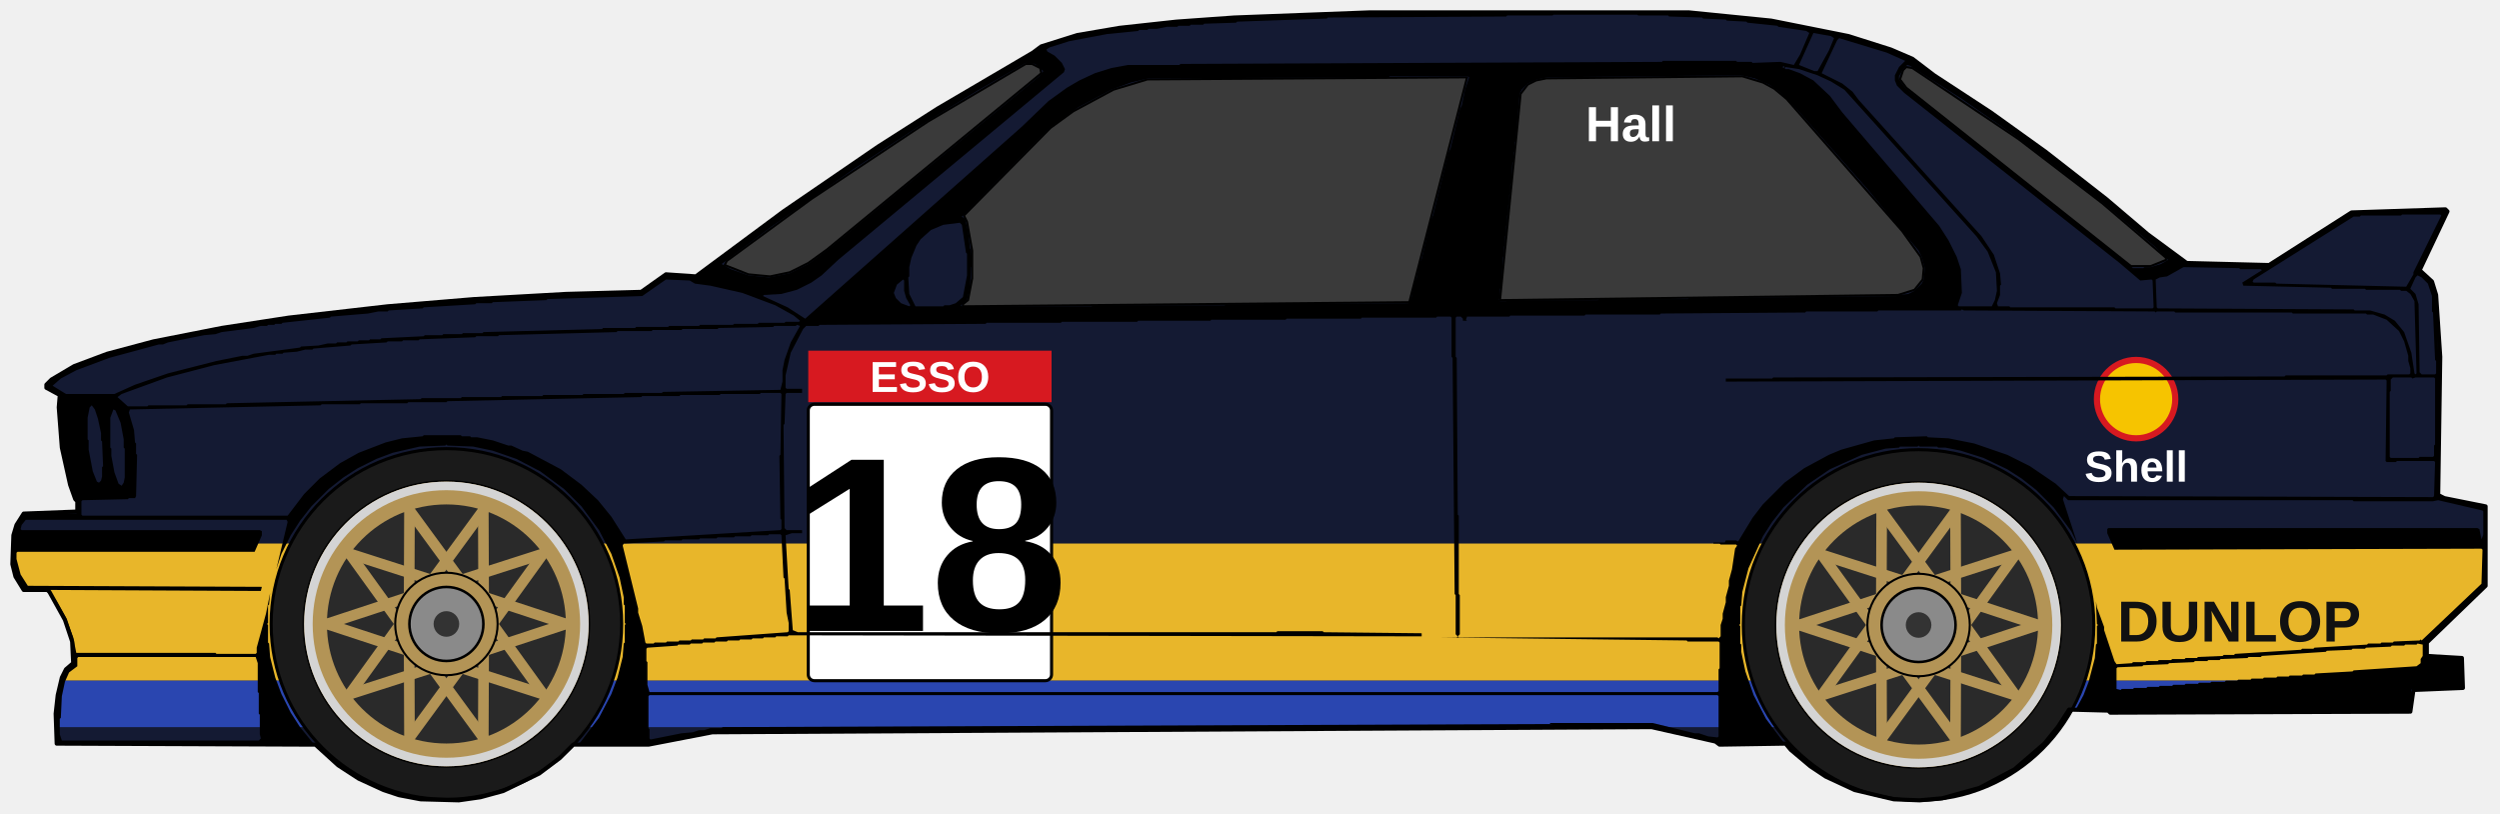
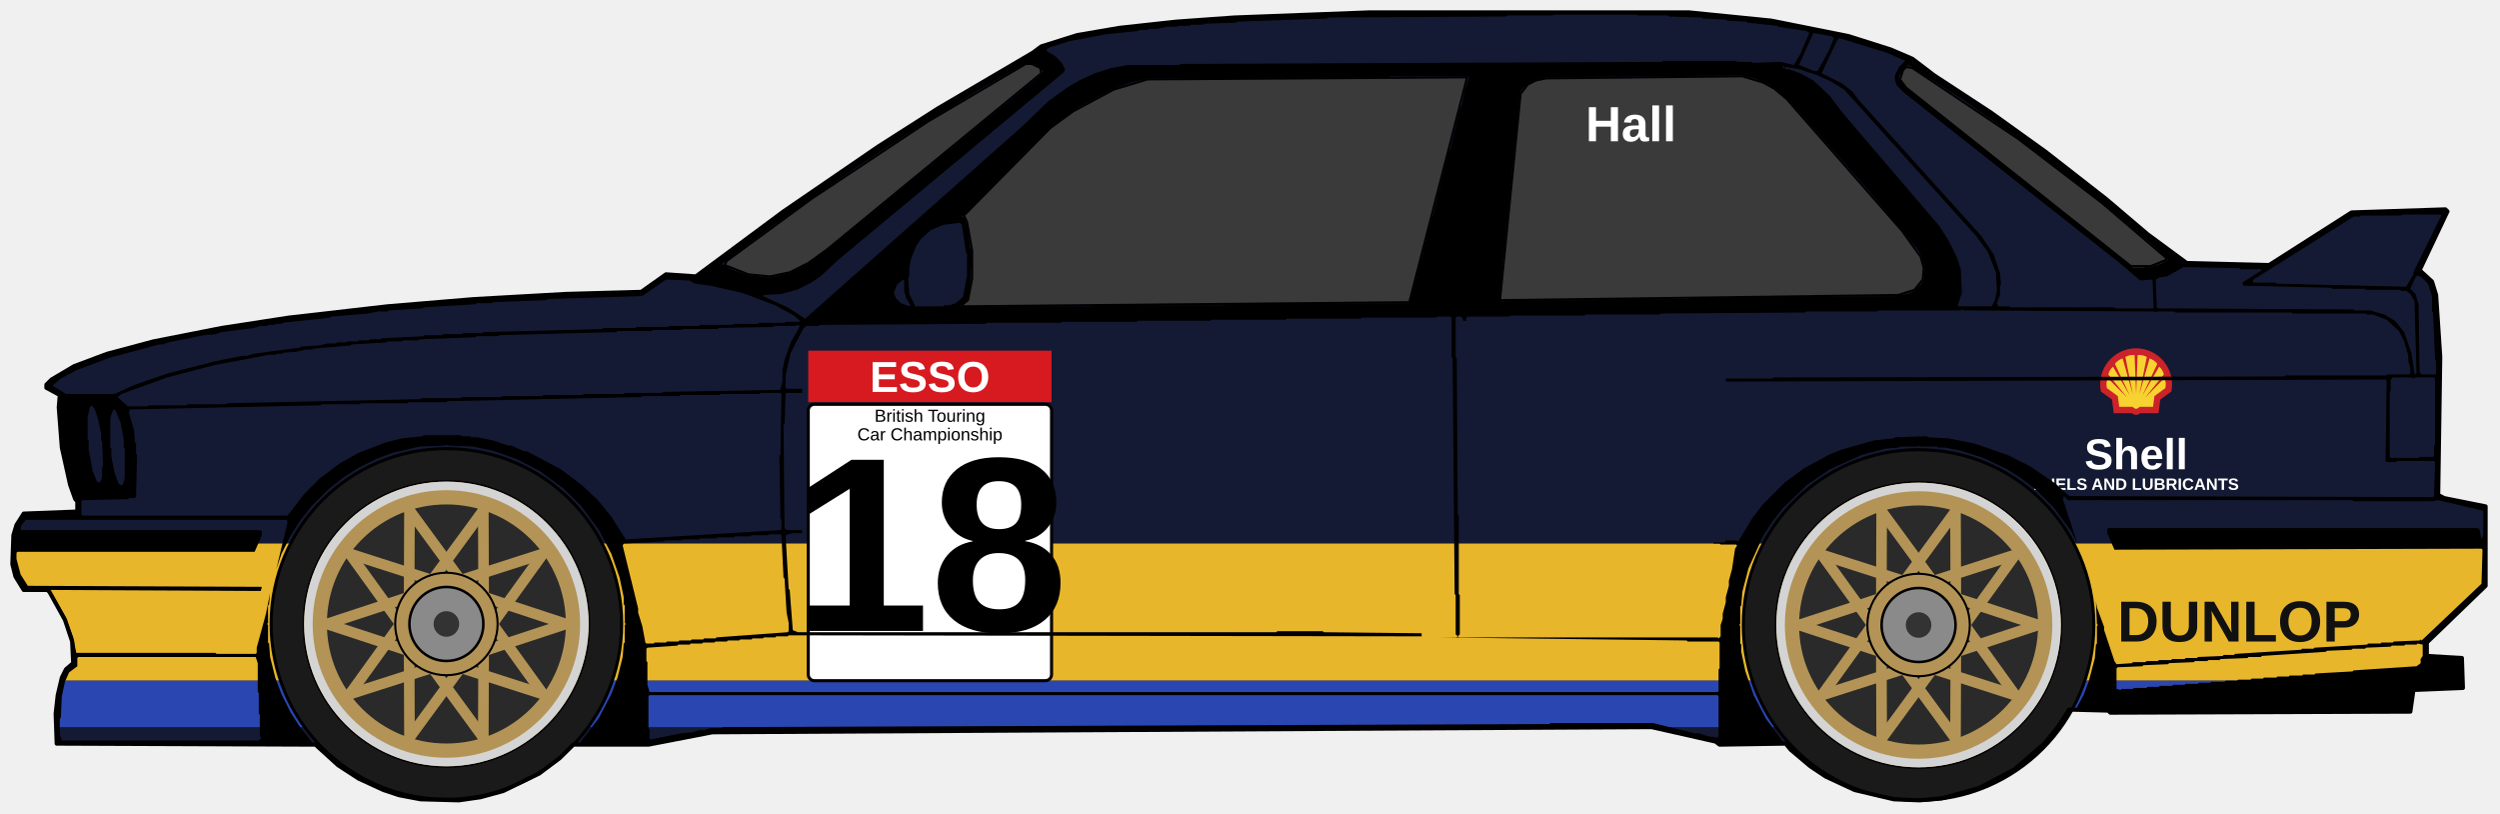
<svg xmlns="http://www.w3.org/2000/svg" viewBox="-12 -12 2424 789" width="2424" height="789">
  <defs>
    <clipPath id="body">
      <path d="M2362.0,193.0 L2360.0,191.0 L2269.0,194.0 L2189.0,245.0 L2109.0,243.0 L2071.0,215.0 L2031.0,181.0 L1972.0,135.0 L1919.0,97.0 L1864.0,61.0 L1843.0,45.0 L1822.0,36.0 L1781.0,23.0 L1706.0,8.0 L1626.0,0.0 L1317.0,0.0 L1185.0,5.0 L1129.0,9.0 L1074.0,15.0 L1033.0,22.0 L998.0,33.0 L990.0,39.0 L898.0,93.0 L840.0,130.0 L748.0,193.0 L663.0,256.0 L634.0,254.0 L610.0,271.0 L537.0,273.0 L448.0,278.0 L364.0,285.0 L268.0,296.0 L203.0,306.0 L137.0,319.0 L92.0,331.0 L60.0,343.0 L38.0,356.0 L33.0,361.0 L33.0,364.0 L46.0,371.0 L45.0,383.0 L48.0,422.0 L56.0,458.0 L61.0,472.0 L63.0,474.0 L63.0,484.0 L11.0,486.0 L4.0,497.0 L1.0,507.0 L0.0,535.0 L3.0,547.0 L11.0,560.0 L34.0,560.0 L36.0,562.0 L51.0,589.0 L58.0,610.0 L59.0,631.0 L52.0,637.0 L48.0,645.0 L44.0,662.0 L42.0,680.0 L43.0,709.0 L294.0,710.0 L316.0,730.0 L336.0,743.0 L360.0,754.0 L375.0,759.0 L396.0,763.0 L433.0,764.0 L454.0,761.0 L476.0,755.0 L511.0,738.0 L531.0,723.0 L544.0,710.0 L617.0,710.0 L679.0,698.0 L1590.0,693.0 L1652.0,707.0 L1656.0,710.0 L1720.0,709.0 L1725.0,715.0 L1744.0,731.0 L1759.0,741.0 L1787.0,754.0 L1825.0,763.0 L1850.0,764.0 L1872.0,762.0 L1908.0,752.0 L1942.0,734.0 L1971.0,709.0 L1984.0,693.0 L1995.0,676.0 L2033.0,677.0 L2035.0,679.0 L2326.0,678.0 L2329.0,657.0 L2377.0,655.0 L2376.0,626.0 L2342.0,624.0 L2342.0,611.0 L2399.0,556.0 L2399.0,479.0 L2359.0,471.0 L2353.0,468.0 L2355.0,334.0 L2351.0,274.0 L2347.0,261.0 L2335.0,250.0 Z" />
    </clipPath>
  </defs>
  <path d="M2362.0,193.0 L2360.0,191.0 L2269.0,194.0 L2189.0,245.0 L2109.0,243.0 L2071.0,215.0 L2031.0,181.0 L1972.0,135.0 L1919.0,97.0 L1864.0,61.0 L1843.0,45.0 L1822.0,36.0 L1781.0,23.0 L1706.0,8.0 L1626.0,0.0 L1317.0,0.0 L1185.0,5.0 L1129.0,9.0 L1074.0,15.0 L1033.0,22.0 L998.0,33.0 L990.0,39.0 L898.0,93.0 L840.0,130.0 L748.0,193.0 L663.0,256.0 L634.0,254.0 L610.0,271.0 L537.0,273.0 L448.0,278.0 L364.0,285.0 L268.0,296.0 L203.0,306.0 L137.0,319.0 L92.0,331.0 L60.0,343.0 L38.0,356.0 L33.0,361.0 L33.0,364.0 L46.0,371.0 L45.0,383.0 L48.0,422.0 L56.0,458.0 L61.0,472.0 L63.0,474.0 L63.0,484.0 L11.0,486.0 L4.0,497.0 L1.0,507.0 L0.0,535.0 L3.0,547.0 L11.0,560.0 L34.0,560.0 L36.0,562.0 L51.0,589.0 L58.0,610.0 L59.0,631.0 L52.0,637.0 L48.0,645.0 L44.0,662.0 L42.0,680.0 L43.0,709.0 L294.0,710.0 L316.0,730.0 L336.0,743.0 L360.0,754.0 L375.0,759.0 L396.0,763.0 L433.0,764.0 L454.0,761.0 L476.0,755.0 L511.0,738.0 L531.0,723.0 L544.0,710.0 L617.0,710.0 L679.0,698.0 L1590.0,693.0 L1652.0,707.0 L1656.0,710.0 L1720.0,709.0 L1725.0,715.0 L1744.0,731.0 L1759.0,741.0 L1787.0,754.0 L1825.0,763.0 L1850.0,764.0 L1872.0,762.0 L1908.0,752.0 L1942.0,734.0 L1971.0,709.0 L1984.0,693.0 L1995.0,676.0 L2033.0,677.0 L2035.0,679.0 L2326.0,678.0 L2329.0,657.0 L2377.0,655.0 L2376.0,626.0 L2342.0,624.0 L2342.0,611.0 L2399.0,556.0 L2399.0,479.0 L2359.0,471.0 L2353.0,468.0 L2355.0,334.0 L2351.0,274.0 L2347.0,261.0 L2335.0,250.0 Z" fill="#141a33" />
  <g clip-path="url(#body)">
    <rect x="0" y="515" width="2400" height="133" rx="0" fill="#e8b62a" />
    <rect x="0" y="648" width="2400" height="45" rx="0" fill="#2a46b0" />
    <rect x="772" y="328" width="236" height="50" rx="0" fill="#d71920" />
-     <circle cx="2060" cy="375" r="38" fill="#f6c400" stroke="#d71920" stroke-width="6" />
    <text x="890" y="368" font-family="Arial Black, Arial, Helvetica, sans-serif" font-size="42" font-weight="bold" font-style="normal" fill="#ffffff" text-anchor="middle" textLength="130" lengthAdjust="spacingAndGlyphs">ESSO</text>
-     <text x="2060" y="455" font-family="Arial, sans-serif" font-size="42" font-weight="bold" font-style="normal" fill="#ffffff" text-anchor="middle" textLength="115" lengthAdjust="spacingAndGlyphs">Shell</text>
+     <text x="2060" y="443" font-family="Arial, sans-serif" font-size="42" font-weight="bold" font-style="normal" fill="#ffffff" text-anchor="middle" textLength="115" lengthAdjust="spacingAndGlyphs">Shell</text>
    <text x="2160" y="610" font-family="Arial Black, Arial, Helvetica, sans-serif" font-size="56" font-weight="bold" font-style="normal" fill="#111" text-anchor="middle" textLength="270" lengthAdjust="spacingAndGlyphs">DUNLOP</text>
+     <text x="2060" y="463" font-family="Arial, sans-serif" font-size="16" font-weight="bold" font-style="normal" fill="#ffffff" text-anchor="middle" textLength="122" lengthAdjust="spacingAndGlyphs">FUELS AND LUBRICANTS</text>
+     <g>
+       <svg x="2024.00" y="324.60" width="72.00" height="66.80" viewBox="8.5 14.8 175.8 163.1" preserveAspectRatio="none">
+         <path d="M174.77 69.668c-4.326-10.225-10.422-19.271-18.221-27.136-7.801-7.8-16.846-13.896-27.006-18.222-10.617-4.522-21.695-6.751-33.165-6.751-11.536 0-22.547 2.229-33.166 6.751-10.16 4.326-19.271 10.422-27.07 18.222-7.865 7.865-13.896 16.911-18.222 27.136-4.457 10.553-6.685 21.63-6.685 33.101 0 5.637.524 11.273 1.704 17.107l26.283 18.941 4.129 32.314h42.932l2.556 1.572c2.229 1.705 4.654 2.49 7.538 2.49 2.819 0 5.31-.785 7.472-2.49l2.359-1.572H149.6l4.064-32.314 26.152-18.941c1.115-5.834 1.705-11.471 1.705-17.107 0-11.471-2.228-22.548-6.751-33.101z" fill-rule="evenodd" clip-rule="evenodd" fill="#cc2229" />
+         <path d="M162.186 79.369c-1.705-7.21-5.375-13.372-11.078-18.353l-39.916 68.757 35.328-75.377c-4.719-6.227-10.684-10.487-18.221-12.913l-24.449 85.471 17.895-88.945c-5.572-3.081-11.471-4.654-17.764-4.654l-3.998.262-3.539 92.549-3.736-92.549-3.933-.262c-6.292 0-12.257 1.573-17.763 4.654l17.697 88.945-24.251-85.47C56.92 43.91 50.825 48.17 46.237 54.397l35.525 75.377-40.114-68.757c-5.702 4.981-9.373 11.143-11.077 18.353l44.702 54.926-46.013-46.21c-2.098 4.72-3.146 9.636-3.146 14.683 0 2.818.328 5.832 1.114 9.045l25.825 18.877 3.409 25.365h31.396l4.457 3.408c1.246.852 2.557 1.246 4.064 1.311 1.442-.064 2.819-.459 3.933-1.311l4.719-3.408h31.527l3.213-25.365 25.758-18.877c.721-3.213 1.115-6.227 1.115-9.045 0-5.047-1.115-9.963-3.146-14.683l-45.75 46.208 44.438-54.925z" fill-rule="evenodd" clip-rule="evenodd" fill="#f6d330" />
+       </svg>
+     </g>
    <rect x="772" y="380" width="236" height="268" rx="6" fill="#ffffff" stroke="#000" stroke-width="3" />
    <text x="890.0" y="599.76" font-family="Arial Narrow, Arial, sans-serif" font-size="241.2" font-weight="bold" font-style="normal" fill="#000000" text-anchor="middle" textLength="188.8" lengthAdjust="spacingAndGlyphs">18</text>
  </g>
  <path d="M1411.0,63.0 L1101.0,65.0 L1068.0,75.0 L1029.0,96.0 L1007.0,112.0 L923.0,197.0 L926.0,203.0 L931.0,231.0 L931.0,258.0 L927.0,279.0 L922.0,283.0 L922.0,285.0 L1355.0,281.0 Z" fill="#3a3a3a" stroke="#000" stroke-width="2" />
  <path d="M1463.0,79.0 L1443.0,279.0 L1829.0,274.0 L1845.0,269.0 L1853.0,259.0 L1854.0,248.0 L1851.0,237.0 L1833.0,212.0 L1721.0,84.0 L1709.0,74.0 L1698.0,68.0 L1678.0,62.0 L1488.0,64.0 L1478.0,66.0 L1470.0,70.0 Z" fill="#3a3a3a" stroke="#000" stroke-width="2" />
  <path d="M1834.0,56.0 L1831.0,65.0 L1837.0,73.0 L2055.0,246.0 L2074.0,246.0 L2089.0,240.0 L2089.0,238.0 L2027.0,185.0 L1946.0,123.0 L1843.0,54.0 L1837.0,53.0 Z" fill="#3a3a3a" stroke="#000" stroke-width="2" />
  <path d="M997.0,54.0 L989.0,50.0 L983.0,50.0 L888.0,106.0 L775.0,181.0 L693.0,241.0 L691.0,245.0 L714.0,254.0 L735.0,256.0 L754.0,252.0 L772.0,243.0 L790.0,230.0 L998.0,59.0 Z" fill="#3a3a3a" stroke="#000" stroke-width="2" />
  <g clip-path="url(#body)">
+     <text x="890" y="397" font-family="Arial, sans-serif" font-size="17" font-weight="normal" font-style="normal" fill="#000" text-anchor="middle" textLength="150" lengthAdjust="spacingAndGlyphs">British Touring</text>
+     <text x="890" y="415" font-family="Arial, sans-serif" font-size="17" font-weight="normal" font-style="normal" fill="#000" text-anchor="middle" textLength="170" lengthAdjust="spacingAndGlyphs">Car Championship</text>
    <text x="1570" y="125" font-family="Arial, sans-serif" font-size="48" font-weight="bold" font-style="normal" fill="#ffffff" text-anchor="middle" textLength="136" lengthAdjust="spacingAndGlyphs">Hall</text>
  </g>
  <path fill="#000" fill-rule="evenodd" d="M2361.0,193.0 L2360.0,192.0 L2343.0,192.0 L2342.0,193.0 L2271.0,194.0 L2189.0,246.0 L2149.0,245.0 L2148.0,244.0 L2144.0,245.0 L2143.0,244.0 L2110.0,244.0 L2070.0,215.0 L2025.0,177.0 L1968.0,133.0 L1906.0,89.0 L1870.0,66.0 L1842.0,45.0 L1817.0,35.0 L1782.0,24.0 L1753.0,17.0 L1721.0,11.0 L1716.0,11.0 L1715.0,10.0 L1709.0,10.0 L1708.0,9.0 L1701.0,9.0 L1700.0,8.0 L1677.0,6.0 L1676.0,5.0 L1667.0,5.0 L1666.0,4.0 L1657.0,4.0 L1656.0,3.0 L1615.0,1.0 L1614.0,0.0 L1305.0,1.0 L1304.0,2.0 L1266.0,2.0 L1265.0,3.0 L1242.0,3.0 L1241.0,4.0 L1180.0,6.0 L1179.0,7.0 L1150.0,8.0 L1149.0,9.0 L1138.0,9.0 L1137.0,10.0 L1128.0,10.0 L1127.0,11.0 L1116.0,11.0 L1115.0,12.0 L1073.0,16.0 L1072.0,17.0 L1053.0,19.0 L1016.0,27.0 L996.0,35.0 L991.0,39.0 L901.0,92.0 L832.0,136.0 L742.0,198.0 L662.0,257.0 L633.0,255.0 L609.0,272.0 L532.0,274.0 L531.0,275.0 L512.0,275.0 L511.0,276.0 L494.0,276.0 L493.0,277.0 L476.0,277.0 L475.0,278.0 L459.0,278.0 L458.0,279.0 L418.0,281.0 L417.0,282.0 L394.0,283.0 L393.0,284.0 L383.0,284.0 L382.0,285.0 L372.0,285.0 L371.0,286.0 L361.0,286.0 L351.0,288.0 L323.0,290.0 L322.0,291.0 L297.0,293.0 L289.0,295.0 L282.0,295.0 L281.0,296.0 L274.0,296.0 L273.0,297.0 L239.0,301.0 L238.0,302.0 L226.0,303.0 L225.0,304.0 L196.0,308.0 L190.0,310.0 L185.0,310.0 L179.0,312.0 L174.0,312.0 L154.0,317.0 L145.0,318.0 L140.0,320.0 L136.0,320.0 L101.0,329.0 L62.0,343.0 L42.0,354.0 L33.0,363.0 L46.0,371.0 L46.0,391.0 L47.0,392.0 L47.0,407.0 L48.0,408.0 L49.0,424.0 L57.0,459.0 L61.0,470.0 L64.0,474.0 L64.0,484.0 L62.0,486.0 L12.0,486.0 L9.0,489.0 L4.0,499.0 L1.0,510.0 L1.0,518.0 L0.0,519.0 L1.0,536.0 L5.0,550.0 L11.0,559.0 L13.0,560.0 L35.0,560.0 L54.0,594.0 L58.0,607.0 L60.0,631.0 L53.0,637.0 L50.0,642.0 L46.0,655.0 L45.0,666.0 L44.0,667.0 L44.0,676.0 L43.0,677.0 L43.0,707.0 L44.0,709.0 L292.0,709.0 L279.0,693.0 L270.0,679.0 L261.0,661.0 L255.0,645.0 L250.0,625.0 L249.0,612.0 L248.0,611.0 L248.0,594.0 L247.0,593.0 L248.0,592.0 L248.0,575.0 L249.0,574.0 L250.0,563.0 L246.0,583.0 L237.0,616.0 L237.0,621.0 L236.0,622.0 L198.0,622.0 L197.0,621.0 L62.0,621.0 L59.0,606.0 L52.0,587.0 L43.0,571.0 L36.0,562.0 L37.0,560.0 L241.0,561.0 L242.0,557.0 L15.0,556.0 L8.0,545.0 L4.0,530.0 L4.0,524.0 L5.0,523.0 L235.0,523.0 L242.0,507.0 L242.0,503.0 L240.0,502.0 L9.0,502.0 L8.0,501.0 L9.0,497.0 L13.0,492.0 L266.0,492.0 L267.0,494.0 L256.0,540.0 L261.0,525.0 L270.0,507.0 L279.0,493.0 L290.0,479.0 L307.0,462.0 L321.0,451.0 L335.0,442.0 L353.0,433.0 L369.0,427.0 L395.0,421.0 L420.0,420.0 L421.0,419.0 L422.0,420.0 L447.0,421.0 L466.0,425.0 L489.0,433.0 L512.0,445.0 L535.0,462.0 L552.0,479.0 L569.0,502.0 L581.0,525.0 L589.0,548.0 L593.0,567.0 L593.0,574.0 L594.0,575.0 L594.0,592.0 L595.0,593.0 L594.0,594.0 L594.0,611.0 L593.0,612.0 L592.0,625.0 L587.0,645.0 L581.0,661.0 L569.0,684.0 L550.0,709.0 L618.0,709.0 L658.0,701.0 L663.0,701.0 L669.0,699.0 L674.0,699.0 L680.0,697.0 L960.0,696.0 L961.0,695.0 L1163.0,695.0 L1164.0,694.0 L1369.0,694.0 L1370.0,693.0 L1593.0,693.0 L1629.0,702.0 L1654.0,707.0 L1655.0,709.0 L1719.0,709.0 L1701.0,685.0 L1689.0,662.0 L1681.0,639.0 L1677.0,620.0 L1677.0,613.0 L1676.0,612.0 L1676.0,595.0 L1675.0,594.0 L1676.0,593.0 L1676.0,576.0 L1677.0,575.0 L1678.0,562.0 L1684.0,539.0 L1698.0,508.0 L1707.0,494.0 L1718.0,480.0 L1741.0,458.0 L1763.0,443.0 L1794.0,429.0 L1817.0,423.0 L1830.0,422.0 L1831.0,421.0 L1848.0,421.0 L1849.0,420.0 L1850.0,421.0 L1867.0,421.0 L1868.0,422.0 L1875.0,422.0 L1890.0,425.0 L1912.0,432.0 L1935.0,443.0 L1949.0,452.0 L1963.0,463.0 L1980.0,480.0 L1997.0,503.0 L2003.0,515.0 L1989.0,472.0 L1990.0,469.0 L1994.0,473.0 L2270.0,473.0 L2271.0,474.0 L2348.0,474.0 L2353.0,473.0 L2396.0,483.0 L2397.0,484.0 L2397.0,506.0 L2395.0,511.0 L2393.0,501.0 L2391.0,500.0 L2033.0,500.0 L2032.0,501.0 L2032.0,505.0 L2039.0,521.0 L2395.0,520.0 L2396.0,521.0 L2395.0,554.0 L2337.0,609.0 L2336.0,608.0 L2335.0,609.0 L2310.0,610.0 L2309.0,611.0 L2298.0,611.0 L2297.0,612.0 L2285.0,612.0 L2284.0,613.0 L2233.0,616.0 L2232.0,617.0 L2221.0,617.0 L2220.0,618.0 L2156.0,622.0 L2155.0,623.0 L2145.0,623.0 L2144.0,624.0 L2120.0,625.0 L2119.0,626.0 L2108.0,626.0 L2107.0,627.0 L2095.0,627.0 L2094.0,628.0 L2082.0,628.0 L2081.0,629.0 L2070.0,629.0 L2069.0,630.0 L2057.0,630.0 L2056.0,631.0 L2041.0,632.0 L2039.0,629.0 L2029.0,599.0 L2029.0,596.0 L2022.0,577.0 L2021.0,571.0 L2022.0,593.0 L2023.0,594.0 L2022.0,595.0 L2022.0,612.0 L2021.0,613.0 L2020.0,626.0 L2014.0,649.0 L2009.0,662.0 L2002.0,675.0 L2007.0,675.0 L2008.0,676.0 L2033.0,676.0 L2035.0,678.0 L2299.0,678.0 L2300.0,677.0 L2326.0,677.0 L2327.0,657.0 L2328.0,656.0 L2367.0,656.0 L2368.0,655.0 L2376.0,655.0 L2376.0,627.0 L2375.0,626.0 L2347.0,626.0 L2342.0,625.0 L2341.0,624.0 L2342.0,610.0 L2398.0,556.0 L2398.0,551.0 L2399.0,550.0 L2399.0,480.0 L2374.0,475.0 L2369.0,473.0 L2365.0,473.0 L2360.0,471.0 L2356.0,471.0 L2352.0,469.0 L2353.0,465.0 L2355.0,346.0 L2354.0,345.0 L2354.0,331.0 L2353.0,330.0 L2351.0,284.0 L2350.0,283.0 L2350.0,273.0 L2348.0,265.0 L2344.0,258.0 L2336.0,253.0 L2334.0,250.0 L2353.0,212.0 Z M617.0,663.0 L618.0,662.0 L1654.0,662.0 L1655.0,663.0 L1655.0,702.0 L1654.0,703.0 L1645.0,702.0 L1636.0,699.0 L1632.0,699.0 L1591.0,689.0 L1492.0,689.0 L1491.0,690.0 L689.0,693.0 L688.0,694.0 L677.0,694.0 L671.0,696.0 L666.0,696.0 L660.0,698.0 L649.0,699.0 L619.0,705.0 L618.0,704.0 L618.0,695.0 L617.0,694.0 Z M51.0,649.0 L55.0,640.0 L63.0,634.0 L63.0,626.0 L64.0,625.0 L236.0,625.0 L238.0,631.0 L238.0,659.0 L239.0,660.0 L239.0,680.0 L240.0,681.0 L240.0,700.0 L241.0,704.0 L239.0,706.0 L48.0,706.0 L46.0,700.0 L46.0,685.0 L47.0,684.0 L48.0,663.0 Z M2338.0,613.0 L2338.0,624.0 L2336.0,627.0 L2336.0,631.0 L2332.0,634.0 L2271.0,638.0 L2270.0,639.0 L2234.0,641.0 L2233.0,642.0 L2222.0,642.0 L2221.0,643.0 L2209.0,643.0 L2208.0,644.0 L2197.0,644.0 L2196.0,645.0 L2184.0,645.0 L2183.0,646.0 L2172.0,646.0 L2171.0,647.0 L2159.0,647.0 L2158.0,648.0 L2147.0,648.0 L2146.0,649.0 L2133.0,649.0 L2132.0,650.0 L2121.0,650.0 L2120.0,651.0 L2108.0,651.0 L2107.0,652.0 L2096.0,652.0 L2095.0,653.0 L2083.0,653.0 L2082.0,654.0 L2071.0,654.0 L2070.0,655.0 L2058.0,655.0 L2057.0,656.0 L2046.0,656.0 L2045.0,657.0 L2041.0,656.0 L2041.0,636.0 L2042.0,635.0 L2066.0,634.0 L2067.0,633.0 L2091.0,632.0 L2092.0,631.0 L2116.0,630.0 L2117.0,629.0 L2129.0,629.0 L2130.0,628.0 L2141.0,628.0 L2142.0,627.0 L2168.0,626.0 L2169.0,625.0 L2181.0,625.0 L2182.0,624.0 L2244.0,620.0 L2245.0,619.0 L2269.0,618.0 L2270.0,617.0 L2282.0,617.0 L2283.0,616.0 L2307.0,615.0 L2308.0,614.0 L2320.0,614.0 L2321.0,613.0 L2332.0,613.0 L2333.0,612.0 Z M746.0,507.0 L748.0,548.0 L749.0,549.0 L751.0,582.0 L753.0,592.0 L753.0,600.0 L752.0,601.0 L683.0,606.0 L682.0,607.0 L671.0,607.0 L670.0,608.0 L659.0,608.0 L658.0,609.0 L647.0,609.0 L646.0,610.0 L635.0,610.0 L634.0,611.0 L623.0,611.0 L622.0,612.0 L615.0,612.0 L614.0,611.0 L611.0,595.0 L607.0,582.0 L607.0,578.0 L592.0,517.0 L593.0,515.0 L632.0,513.0 L633.0,512.0 L649.0,512.0 L650.0,511.0 L666.0,511.0 L667.0,510.0 L683.0,510.0 L684.0,509.0 L700.0,509.0 L701.0,508.0 L716.0,508.0 L717.0,507.0 L733.0,507.0 L734.0,506.0 L745.0,506.0 Z M98.0,385.0 L100.0,386.0 L105.0,398.0 L108.0,414.0 L108.0,422.0 L109.0,423.0 L109.0,451.0 L108.0,456.0 L106.0,459.0 L103.0,457.0 L99.0,446.0 L96.0,430.0 L96.0,423.0 L95.0,422.0 L95.0,393.0 Z M77.0,381.0 L80.0,385.0 L83.0,394.0 L86.0,408.0 L86.0,415.0 L87.0,416.0 L88.0,440.0 L87.0,441.0 L87.0,450.0 L86.0,454.0 L84.0,456.0 L82.0,455.0 L78.0,445.0 L74.0,424.0 L74.0,415.0 L73.0,414.0 L73.0,393.0 L75.0,383.0 Z M746.0,370.0 L745.0,429.0 L744.0,430.0 L745.0,491.0 L746.0,492.0 L746.0,501.0 L745.0,502.0 L595.0,511.0 L581.0,489.0 L568.0,473.0 L552.0,458.0 L532.0,443.0 L500.0,426.0 L495.0,425.0 L484.0,420.0 L481.0,420.0 L466.0,415.0 L451.0,412.0 L445.0,412.0 L444.0,411.0 L436.0,411.0 L435.0,410.0 L399.0,410.0 L398.0,411.0 L378.0,413.0 L362.0,417.0 L336.0,427.0 L318.0,437.0 L298.0,452.0 L283.0,467.0 L267.0,488.0 L68.0,488.0 L67.0,487.0 L67.0,474.0 L68.0,473.0 L112.0,472.0 L113.0,471.0 L119.0,471.0 L120.0,469.0 L121.0,429.0 L120.0,428.0 L120.0,418.0 L119.0,417.0 L118.0,405.0 L113.0,388.0 L114.0,385.0 L299.0,381.0 L300.0,380.0 L337.0,380.0 L338.0,379.0 L383.0,379.0 L384.0,378.0 L421.0,378.0 L422.0,377.0 L610.0,373.0 L611.0,372.0 L647.0,372.0 L648.0,371.0 L686.0,371.0 L687.0,370.0 L725.0,370.0 L726.0,369.0 L745.0,369.0 Z M2309.0,354.0 L2327.0,354.0 L2328.0,355.0 L2331.0,354.0 L2349.0,354.0 L2350.0,355.0 L2350.0,419.0 L2349.0,420.0 L2349.0,430.0 L2348.0,431.0 L2335.0,431.0 L2334.0,432.0 L2307.0,432.0 L2306.0,431.0 L2306.0,368.0 L2307.0,367.0 L2307.0,356.0 Z M764.0,304.0 L755.0,320.0 L749.0,337.0 L747.0,347.0 L747.0,358.0 L745.0,366.0 L631.0,368.0 L630.0,369.0 L594.0,369.0 L593.0,370.0 L554.0,370.0 L553.0,371.0 L515.0,371.0 L514.0,372.0 L475.0,372.0 L474.0,373.0 L436.0,373.0 L435.0,374.0 L397.0,374.0 L396.0,375.0 L208.0,379.0 L207.0,380.0 L170.0,380.0 L169.0,381.0 L132.0,381.0 L131.0,382.0 L112.0,382.0 L102.0,373.0 L106.0,370.0 L150.0,354.0 L196.0,342.0 L249.0,332.0 L255.0,332.0 L256.0,331.0 L262.0,331.0 L263.0,330.0 L276.0,329.0 L284.0,327.0 L291.0,327.0 L292.0,326.0 L328.0,323.0 L329.0,322.0 L363.0,320.0 L364.0,319.0 L378.0,319.0 L379.0,318.0 L394.0,318.0 L395.0,317.0 L449.0,315.0 L450.0,314.0 L471.0,314.0 L472.0,313.0 L586.0,310.0 L587.0,309.0 L620.0,309.0 L621.0,308.0 L649.0,308.0 L650.0,307.0 L684.0,307.0 L685.0,306.0 L738.0,305.0 L739.0,304.0 L760.0,304.0 L761.0,303.0 Z M1656.0,611.0 L1656.0,636.0 L1655.0,637.0 L1655.0,658.0 L1654.0,659.0 L618.0,659.0 L616.0,652.0 L616.0,630.0 L615.0,629.0 L615.0,617.0 L616.0,616.0 L645.0,614.0 L646.0,613.0 L657.0,613.0 L658.0,612.0 L669.0,612.0 L670.0,611.0 L681.0,611.0 L682.0,610.0 L693.0,610.0 L694.0,609.0 L705.0,609.0 L706.0,608.0 L717.0,608.0 L718.0,607.0 L728.0,607.0 L729.0,606.0 L740.0,606.0 L741.0,605.0 L752.0,605.0 L753.0,604.0 L1367.0,605.0 L1367.0,602.0 L1272.0,601.0 L1271.0,600.0 L1227.0,600.0 L1226.0,601.0 L762.0,601.0 L757.0,599.0 L754.0,560.0 L753.0,559.0 L750.0,507.0 L756.0,505.0 L766.0,505.0 L766.0,502.0 L751.0,502.0 L749.0,500.0 L748.0,400.0 L749.0,399.0 L750.0,370.0 L751.0,369.0 L766.0,369.0 L766.0,365.0 L751.0,365.0 L750.0,364.0 L750.0,352.0 L755.0,330.0 L767.0,307.0 L770.0,304.0 L782.0,304.0 L783.0,303.0 L944.0,302.0 L945.0,301.0 L1017.0,301.0 L1018.0,300.0 L1091.0,300.0 L1092.0,299.0 L1162.0,299.0 L1163.0,298.0 L1235.0,298.0 L1236.0,297.0 L1308.0,297.0 L1309.0,296.0 L1381.0,296.0 L1382.0,295.0 L1395.0,295.0 L1396.0,296.0 L1396.0,334.0 L1397.0,335.0 L1399.0,564.0 L1400.0,565.0 L1400.0,603.0 L1402.0,605.0 L1401.0,606.0 L1382.0,606.0 L1624.0,609.0 L1625.0,610.0 L1655.0,610.0 Z M2350.0,436.0 L2349.0,469.0 L2348.0,470.0 L1995.0,469.0 L1982.0,457.0 L1957.0,440.0 L1935.0,429.0 L1903.0,418.0 L1878.0,413.0 L1858.0,412.0 L1857.0,411.0 L1826.0,412.0 L1825.0,413.0 L1806.0,415.0 L1774.0,424.0 L1762.0,429.0 L1738.0,442.0 L1719.0,456.0 L1698.0,477.0 L1688.0,490.0 L1674.0,513.0 L1672.0,512.0 L1662.0,512.0 L1661.0,514.0 L1650.0,514.0 L1650.0,515.0 L1656.0,515.0 L1657.0,516.0 L1672.0,516.0 L1673.0,517.0 L1671.0,520.0 L1668.0,540.0 L1665.0,551.0 L1665.0,556.0 L1662.0,567.0 L1662.0,572.0 L1659.0,583.0 L1659.0,588.0 L1657.0,594.0 L1657.0,605.0 L1655.0,607.0 L1654.0,606.0 L1403.0,606.0 L1402.0,605.0 L1404.0,603.0 L1404.0,565.0 L1403.0,564.0 L1403.0,488.0 L1402.0,487.0 L1401.0,335.0 L1400.0,334.0 L1400.0,296.0 L1401.0,295.0 L1405.0,295.0 L1407.0,297.0 L1407.0,299.0 L1411.0,299.0 L1410.0,298.0 L1411.0,295.0 L1452.0,295.0 L1453.0,294.0 L1525.0,294.0 L1526.0,293.0 L1598.0,293.0 L1599.0,292.0 L1739.0,291.0 L1740.0,290.0 L1809.0,290.0 L1810.0,289.0 L1890.0,289.0 L1891.0,288.0 L1893.0,289.0 L2078.0,290.0 L2079.0,291.0 L2080.0,290.0 L2097.0,290.0 L2098.0,291.0 L2211.0,291.0 L2212.0,292.0 L2283.0,292.0 L2284.0,293.0 L2290.0,293.0 L2303.0,298.0 L2315.0,309.0 L2320.0,319.0 L2324.0,333.0 L2324.0,338.0 L2326.0,345.0 L2326.0,350.0 L2325.0,351.0 L2304.0,351.0 L2303.0,352.0 L2205.0,352.0 L2204.0,353.0 L1708.0,354.0 L1707.0,355.0 L1662.0,355.0 L1662.0,358.0 L2302.0,356.0 L2303.0,357.0 L2302.0,435.0 L2303.0,436.0 L2312.0,436.0 L2313.0,435.0 L2349.0,435.0 Z M864.0,259.0 L865.0,260.0 L865.0,270.0 L867.0,277.0 L871.0,284.0 L870.0,285.0 L862.0,282.0 L857.0,277.0 L855.0,272.0 L858.0,264.0 Z M764.0,299.0 L763.0,300.0 L750.0,300.0 L749.0,301.0 L724.0,301.0 L723.0,302.0 L700.0,302.0 L699.0,303.0 L667.0,303.0 L666.0,304.0 L637.0,304.0 L636.0,305.0 L605.0,305.0 L604.0,306.0 L573.0,306.0 L572.0,307.0 L457.0,310.0 L456.0,311.0 L437.0,311.0 L436.0,312.0 L418.0,312.0 L417.0,313.0 L400.0,313.0 L399.0,314.0 L358.0,316.0 L357.0,317.0 L347.0,317.0 L346.0,318.0 L336.0,318.0 L335.0,319.0 L325.0,319.0 L324.0,320.0 L315.0,320.0 L314.0,321.0 L306.0,321.0 L297.0,323.0 L280.0,324.0 L279.0,325.0 L234.0,331.0 L228.0,333.0 L223.0,333.0 L198.0,338.0 L151.0,350.0 L119.0,361.0 L99.0,370.0 L52.0,370.0 L39.0,362.0 L47.0,355.0 L62.0,347.0 L94.0,335.0 L142.0,322.0 L146.0,322.0 L151.0,320.0 L186.0,313.0 L197.0,312.0 L203.0,310.0 L234.0,306.0 L241.0,304.0 L247.0,304.0 L248.0,303.0 L254.0,303.0 L255.0,302.0 L261.0,302.0 L262.0,301.0 L308.0,296.0 L309.0,295.0 L345.0,292.0 L355.0,290.0 L364.0,290.0 L365.0,289.0 L398.0,287.0 L399.0,286.0 L449.0,283.0 L450.0,282.0 L465.0,282.0 L466.0,281.0 L518.0,279.0 L519.0,278.0 L611.0,275.0 L634.0,259.0 L657.0,260.0 L662.0,263.0 L677.0,265.0 L708.0,272.0 L740.0,284.0 L758.0,294.0 Z M2333.0,255.0 L2337.0,257.0 L2343.0,263.0 L2347.0,275.0 L2347.0,290.0 L2348.0,291.0 L2350.0,337.0 L2351.0,338.0 L2351.0,350.0 L2350.0,351.0 L2337.0,351.0 L2335.0,349.0 L2334.0,283.0 L2331.0,273.0 L2326.0,268.0 L2331.0,257.0 Z M2079.0,259.0 L2083.0,257.0 L2090.0,256.0 L2106.0,247.0 L2160.0,248.0 L2161.0,249.0 L2181.0,249.0 L2182.0,250.0 L2163.0,262.0 L2164.0,265.0 L2249.0,267.0 L2250.0,268.0 L2282.0,268.0 L2283.0,269.0 L2316.0,269.0 L2317.0,270.0 L2322.0,270.0 L2326.0,273.0 L2330.0,280.0 L2332.0,350.0 L2331.0,351.0 L2330.0,350.0 L2327.0,330.0 L2320.0,310.0 L2311.0,299.0 L2301.0,293.0 L2287.0,289.0 L2272.0,289.0 L2271.0,288.0 L2081.0,287.0 L2080.0,286.0 Z M919.0,204.0 L921.0,206.0 L925.0,233.0 L926.0,234.0 L926.0,255.0 L922.0,276.0 L915.0,282.0 L909.0,284.0 L904.0,284.0 L903.0,285.0 L876.0,285.0 L870.0,273.0 L869.0,257.0 L870.0,256.0 L870.0,247.0 L872.0,238.0 L877.0,226.0 L881.0,220.0 L891.0,211.0 L903.0,206.0 Z M2356.0,197.0 L2329.0,252.0 L2329.0,254.0 L2322.0,266.0 L2196.0,263.0 L2195.0,262.0 L2174.0,262.0 L2173.0,261.0 L2174.0,259.0 L2271.0,198.0 L2277.0,198.0 L2278.0,197.0 L2317.0,197.0 L2318.0,196.0 L2355.0,196.0 Z M1413.0,63.0 L1409.0,75.0 L1406.0,90.0 L1404.0,94.0 L1395.0,132.0 L1393.0,136.0 L1378.0,197.0 L1376.0,201.0 L1367.0,239.0 L1365.0,243.0 L1362.0,258.0 L1360.0,262.0 L1357.0,277.0 L1354.0,282.0 L1177.0,283.0 L1176.0,284.0 L1048.0,284.0 L1047.0,285.0 L921.0,285.0 L920.0,284.0 L926.0,279.0 L929.0,266.0 L930.0,247.0 L931.0,246.0 L930.0,230.0 L929.0,229.0 L927.0,212.0 L924.0,200.0 L921.0,198.0 L1006.0,112.0 L1034.0,92.0 L1066.0,75.0 L1085.0,68.0 L1102.0,64.0 L1335.0,63.0 L1336.0,62.0 L1412.0,62.0 Z M1462.0,79.0 L1464.0,75.0 L1470.0,69.0 L1479.0,65.0 L1489.0,63.0 L1677.0,61.0 L1690.0,64.0 L1704.0,70.0 L1714.0,77.0 L1731.0,94.0 L1800.0,172.0 L1849.0,231.0 L1852.0,237.0 L1855.0,248.0 L1854.0,259.0 L1852.0,263.0 L1845.0,270.0 L1839.0,273.0 L1829.0,274.0 L1828.0,275.0 L1626.0,277.0 L1625.0,278.0 L1539.0,278.0 L1538.0,279.0 L1450.0,279.0 L1449.0,280.0 L1443.0,280.0 L1442.0,278.0 L1443.0,277.0 L1443.0,268.0 L1444.0,267.0 L1446.0,237.0 L1447.0,236.0 L1447.0,227.0 L1448.0,226.0 L1448.0,217.0 L1449.0,216.0 L1449.0,207.0 L1450.0,206.0 L1450.0,197.0 L1451.0,196.0 L1451.0,187.0 L1452.0,186.0 L1452.0,177.0 L1453.0,176.0 L1453.0,167.0 L1454.0,166.0 L1455.0,146.0 L1456.0,145.0 L1456.0,136.0 L1457.0,135.0 L1457.0,126.0 L1458.0,125.0 Z M1720.0,53.0 L1733.0,55.0 L1751.0,61.0 L1764.0,67.0 L1777.0,75.0 L1905.0,217.0 L1916.0,232.0 L1924.0,252.0 L1925.0,270.0 L1923.0,279.0 L1920.0,285.0 L1888.0,285.0 L1887.0,284.0 L1891.0,272.0 L1890.0,249.0 L1886.0,237.0 L1878.0,221.0 L1869.0,207.0 L1775.0,97.0 L1763.0,81.0 L1747.0,66.0 L1734.0,59.0 L1723.0,55.0 L1720.0,55.0 L1719.0,54.0 Z M1717.0,53.0 L1718.0,52.0 L1719.0,53.0 L1718.0,54.0 Z M1834.0,55.0 L1838.0,51.0 L1841.0,52.0 L1891.0,84.0 L1943.0,120.0 L2028.0,185.0 L2078.0,227.0 L2091.0,240.0 L2084.0,244.0 L2074.0,247.0 L2068.0,247.0 L2067.0,248.0 L2057.0,248.0 L1836.0,73.0 L1830.0,65.0 L1830.0,62.0 Z M1000.0,57.0 L996.0,62.0 L791.0,230.0 L772.0,244.0 L754.0,253.0 L734.0,257.0 L714.0,255.0 L697.0,249.0 L688.0,244.0 L736.0,208.0 L816.0,152.0 L877.0,112.0 L936.0,76.0 L983.0,49.0 L992.0,50.0 Z M1770.0,27.0 L1772.0,25.0 L1818.0,39.0 L1836.0,47.0 L1830.0,53.0 L1826.0,61.0 L1826.0,66.0 L1828.0,71.0 L1835.0,78.0 L2044.0,243.0 L2064.0,260.0 L2075.0,259.0 L2076.0,260.0 L2077.0,286.0 L2076.0,287.0 L2040.0,287.0 L2039.0,286.0 L1938.0,286.0 L1937.0,285.0 L1926.0,285.0 L1925.0,282.0 L1928.0,274.0 L1928.0,265.0 L1929.0,264.0 L1928.0,253.0 L1922.0,235.0 L1910.0,217.0 L1791.0,85.0 L1785.0,77.0 L1775.0,69.0 L1755.0,59.0 Z M1747.0,20.0 L1764.0,23.0 L1767.0,25.0 L1762.0,37.0 L1751.0,57.0 L1748.0,57.0 L1733.0,51.0 Z M1743.0,20.0 L1734.0,41.0 L1728.0,51.0 L1715.0,48.0 L1688.0,49.0 L1687.0,48.0 L1673.0,48.0 L1672.0,47.0 L1601.0,47.0 L1600.0,48.0 L1133.0,50.0 L1132.0,51.0 L1082.0,51.0 L1066.0,54.0 L1050.0,59.0 L1035.0,66.0 L1023.0,73.0 L1005.0,86.0 L979.0,111.0 L769.0,297.0 L752.0,286.0 L728.0,275.0 L729.0,274.0 L746.0,273.0 L761.0,269.0 L775.0,262.0 L785.0,255.0 L801.0,240.0 L1020.0,58.0 L1021.0,55.0 L1018.0,49.0 L1011.0,42.0 L1004.0,38.0 L1003.0,36.0 L1006.0,34.0 L1025.0,28.0 L1062.0,21.0 L1092.0,18.0 L1093.0,17.0 L1101.0,17.0 L1102.0,16.0 L1110.0,16.0 L1120.0,14.0 L1130.0,14.0 L1131.0,13.0 L1142.0,13.0 L1143.0,12.0 L1155.0,12.0 L1156.0,11.0 L1187.0,10.0 L1188.0,9.0 L1275.0,6.0 L1276.0,5.0 L1449.0,4.0 L1450.0,3.0 L1494.0,3.0 L1495.0,2.0 L1576.0,2.0 L1577.0,3.0 L1606.0,3.0 L1607.0,4.0 L1639.0,5.0 L1640.0,6.0 L1662.0,7.0 L1663.0,8.0 L1682.0,9.0 L1683.0,10.0 L1712.0,13.0 L1713.0,14.0 L1740.0,18.0 Z" />
  <circle cx="421.0" cy="593.0" r="170.0" fill="#1a1a1a" stroke="#000" stroke-width="3" />
  <circle cx="421.0" cy="593.0" r="138.0" fill="#2a2a2a" stroke="#000" stroke-width="3" />
  <line x1="536.9" y1="593.0" x2="413.2" y2="633.7" stroke="#b39456" stroke-width="10.3" stroke-linecap="round" />
  <line x1="536.9" y1="593.0" x2="413.2" y2="552.3" stroke="#b39456" stroke-width="10.3" stroke-linecap="round" />
  <line x1="514.8" y1="661.1" x2="390.8" y2="621.3" stroke="#b39456" stroke-width="10.3" stroke-linecap="round" />
  <line x1="514.8" y1="661.1" x2="438.6" y2="555.5" stroke="#b39456" stroke-width="10.3" stroke-linecap="round" />
  <line x1="456.8" y1="703.2" x2="379.9" y2="598.2" stroke="#b39456" stroke-width="10.3" stroke-linecap="round" />
  <line x1="456.8" y1="703.2" x2="457.3" y2="573.1" stroke="#b39456" stroke-width="10.3" stroke-linecap="round" />
  <line x1="385.2" y1="703.2" x2="384.7" y2="573.1" stroke="#b39456" stroke-width="10.3" stroke-linecap="round" />
  <line x1="385.2" y1="703.2" x2="462.1" y2="598.2" stroke="#b39456" stroke-width="10.3" stroke-linecap="round" />
  <line x1="327.2" y1="661.1" x2="403.4" y2="555.5" stroke="#b39456" stroke-width="10.3" stroke-linecap="round" />
  <line x1="327.2" y1="661.1" x2="451.2" y2="621.3" stroke="#b39456" stroke-width="10.3" stroke-linecap="round" />
  <line x1="305.1" y1="593.0" x2="428.8" y2="552.3" stroke="#b39456" stroke-width="10.3" stroke-linecap="round" />
  <line x1="305.1" y1="593.0" x2="428.8" y2="633.7" stroke="#b39456" stroke-width="10.3" stroke-linecap="round" />
  <line x1="327.2" y1="524.9" x2="451.2" y2="564.7" stroke="#b39456" stroke-width="10.3" stroke-linecap="round" />
  <line x1="327.2" y1="524.9" x2="403.4" y2="630.5" stroke="#b39456" stroke-width="10.3" stroke-linecap="round" />
  <line x1="385.2" y1="482.8" x2="462.1" y2="587.8" stroke="#b39456" stroke-width="10.3" stroke-linecap="round" />
  <line x1="385.2" y1="482.8" x2="384.7" y2="612.9" stroke="#b39456" stroke-width="10.3" stroke-linecap="round" />
  <line x1="456.8" y1="482.8" x2="457.3" y2="612.9" stroke="#b39456" stroke-width="10.3" stroke-linecap="round" />
  <line x1="456.8" y1="482.8" x2="379.9" y2="587.8" stroke="#b39456" stroke-width="10.3" stroke-linecap="round" />
  <line x1="514.8" y1="524.9" x2="438.6" y2="630.5" stroke="#b39456" stroke-width="10.3" stroke-linecap="round" />
  <line x1="514.8" y1="524.9" x2="390.8" y2="564.7" stroke="#b39456" stroke-width="10.3" stroke-linecap="round" />
  <circle cx="421.0" cy="593.0" r="126.96" fill="none" stroke="#b39456" stroke-width="22.1" />
  <circle cx="421.0" cy="593.0" r="49.68" fill="#b39456" stroke="#000" stroke-width="2" />
  <circle cx="421.0" cy="593.0" r="133.86" fill="none" stroke="#d4d4d4" stroke-width="8.3" />
  <circle cx="421.0" cy="593.0" r="35.88" fill="#8a8a8a" stroke="#000" stroke-width="2.5" />
  <circle cx="421.0" cy="593.0" r="12.42" fill="#333" />
  <circle cx="1849.0" cy="594.0" r="170.0" fill="#1a1a1a" stroke="#000" stroke-width="3" />
  <circle cx="1849.0" cy="594.0" r="138.0" fill="#2a2a2a" stroke="#000" stroke-width="3" />
  <line x1="1964.9" y1="594.0" x2="1841.2" y2="634.7" stroke="#b39456" stroke-width="10.3" stroke-linecap="round" />
  <line x1="1964.9" y1="594.0" x2="1841.2" y2="553.3" stroke="#b39456" stroke-width="10.3" stroke-linecap="round" />
  <line x1="1942.8" y1="662.1" x2="1818.8" y2="622.3" stroke="#b39456" stroke-width="10.3" stroke-linecap="round" />
  <line x1="1942.8" y1="662.1" x2="1866.6" y2="556.5" stroke="#b39456" stroke-width="10.3" stroke-linecap="round" />
  <line x1="1884.8" y1="704.2" x2="1807.9" y2="599.2" stroke="#b39456" stroke-width="10.3" stroke-linecap="round" />
  <line x1="1884.8" y1="704.2" x2="1885.3" y2="574.1" stroke="#b39456" stroke-width="10.3" stroke-linecap="round" />
  <line x1="1813.2" y1="704.2" x2="1812.7" y2="574.1" stroke="#b39456" stroke-width="10.3" stroke-linecap="round" />
  <line x1="1813.2" y1="704.2" x2="1890.1" y2="599.2" stroke="#b39456" stroke-width="10.3" stroke-linecap="round" />
  <line x1="1755.2" y1="662.1" x2="1831.4" y2="556.5" stroke="#b39456" stroke-width="10.3" stroke-linecap="round" />
  <line x1="1755.2" y1="662.1" x2="1879.2" y2="622.3" stroke="#b39456" stroke-width="10.3" stroke-linecap="round" />
  <line x1="1733.1" y1="594.0" x2="1856.8" y2="553.3" stroke="#b39456" stroke-width="10.3" stroke-linecap="round" />
  <line x1="1733.1" y1="594.0" x2="1856.8" y2="634.7" stroke="#b39456" stroke-width="10.3" stroke-linecap="round" />
  <line x1="1755.2" y1="525.9" x2="1879.2" y2="565.7" stroke="#b39456" stroke-width="10.3" stroke-linecap="round" />
  <line x1="1755.2" y1="525.9" x2="1831.4" y2="631.5" stroke="#b39456" stroke-width="10.3" stroke-linecap="round" />
  <line x1="1813.2" y1="483.8" x2="1890.1" y2="588.8" stroke="#b39456" stroke-width="10.3" stroke-linecap="round" />
  <line x1="1813.2" y1="483.8" x2="1812.7" y2="613.9" stroke="#b39456" stroke-width="10.3" stroke-linecap="round" />
  <line x1="1884.8" y1="483.8" x2="1885.3" y2="613.9" stroke="#b39456" stroke-width="10.3" stroke-linecap="round" />
  <line x1="1884.8" y1="483.8" x2="1807.9" y2="588.8" stroke="#b39456" stroke-width="10.3" stroke-linecap="round" />
  <line x1="1942.8" y1="525.9" x2="1866.6" y2="631.5" stroke="#b39456" stroke-width="10.3" stroke-linecap="round" />
  <line x1="1942.8" y1="525.9" x2="1818.8" y2="565.7" stroke="#b39456" stroke-width="10.3" stroke-linecap="round" />
  <circle cx="1849.0" cy="594.0" r="126.96" fill="none" stroke="#b39456" stroke-width="22.1" />
  <circle cx="1849.0" cy="594.0" r="49.68" fill="#b39456" stroke="#000" stroke-width="2" />
  <circle cx="1849.0" cy="594.0" r="133.86" fill="none" stroke="#d4d4d4" stroke-width="8.3" />
  <circle cx="1849.0" cy="594.0" r="35.88" fill="#8a8a8a" stroke="#000" stroke-width="2.5" />
  <circle cx="1849.0" cy="594.0" r="12.42" fill="#333" />
  <path d="M2362.0,193.0 L2360.0,191.0 L2269.0,194.0 L2189.0,245.0 L2109.0,243.0 L2071.0,215.0 L2031.0,181.0 L1972.0,135.0 L1919.0,97.0 L1864.0,61.0 L1843.0,45.0 L1822.0,36.0 L1781.0,23.0 L1706.0,8.0 L1626.0,0.0 L1317.0,0.0 L1185.0,5.0 L1129.0,9.0 L1074.0,15.0 L1033.0,22.0 L998.0,33.0 L990.0,39.0 L898.0,93.0 L840.0,130.0 L748.0,193.0 L663.0,256.0 L634.0,254.0 L610.0,271.0 L537.0,273.0 L448.0,278.0 L364.0,285.0 L268.0,296.0 L203.0,306.0 L137.0,319.0 L92.0,331.0 L60.0,343.0 L38.0,356.0 L33.0,361.0 L33.0,364.0 L46.0,371.0 L45.0,383.0 L48.0,422.0 L56.0,458.0 L61.0,472.0 L63.0,474.0 L63.0,484.0 L11.0,486.0 L4.0,497.0 L1.0,507.0 L0.0,535.0 L3.0,547.0 L11.0,560.0 L34.0,560.0 L36.0,562.0 L51.0,589.0 L58.0,610.0 L59.0,631.0 L52.0,637.0 L48.0,645.0 L44.0,662.0 L42.0,680.0 L43.0,709.0 L294.0,710.0 L316.0,730.0 L336.0,743.0 L360.0,754.0 L375.0,759.0 L396.0,763.0 L433.0,764.0 L454.0,761.0 L476.0,755.0 L511.0,738.0 L531.0,723.0 L544.0,710.0 L617.0,710.0 L679.0,698.0 L1590.0,693.0 L1652.0,707.0 L1656.0,710.0 L1720.0,709.0 L1725.0,715.0 L1744.0,731.0 L1759.0,741.0 L1787.0,754.0 L1825.0,763.0 L1850.0,764.0 L1872.0,762.0 L1908.0,752.0 L1942.0,734.0 L1971.0,709.0 L1984.0,693.0 L1995.0,676.0 L2033.0,677.0 L2035.0,679.0 L2326.0,678.0 L2329.0,657.0 L2377.0,655.0 L2376.0,626.0 L2342.0,624.0 L2342.0,611.0 L2399.0,556.0 L2399.0,479.0 L2359.0,471.0 L2353.0,468.0 L2355.0,334.0 L2351.0,274.0 L2347.0,261.0 L2335.0,250.0 Z" fill="none" stroke="#000" stroke-width="4" stroke-linejoin="round" />
</svg>
